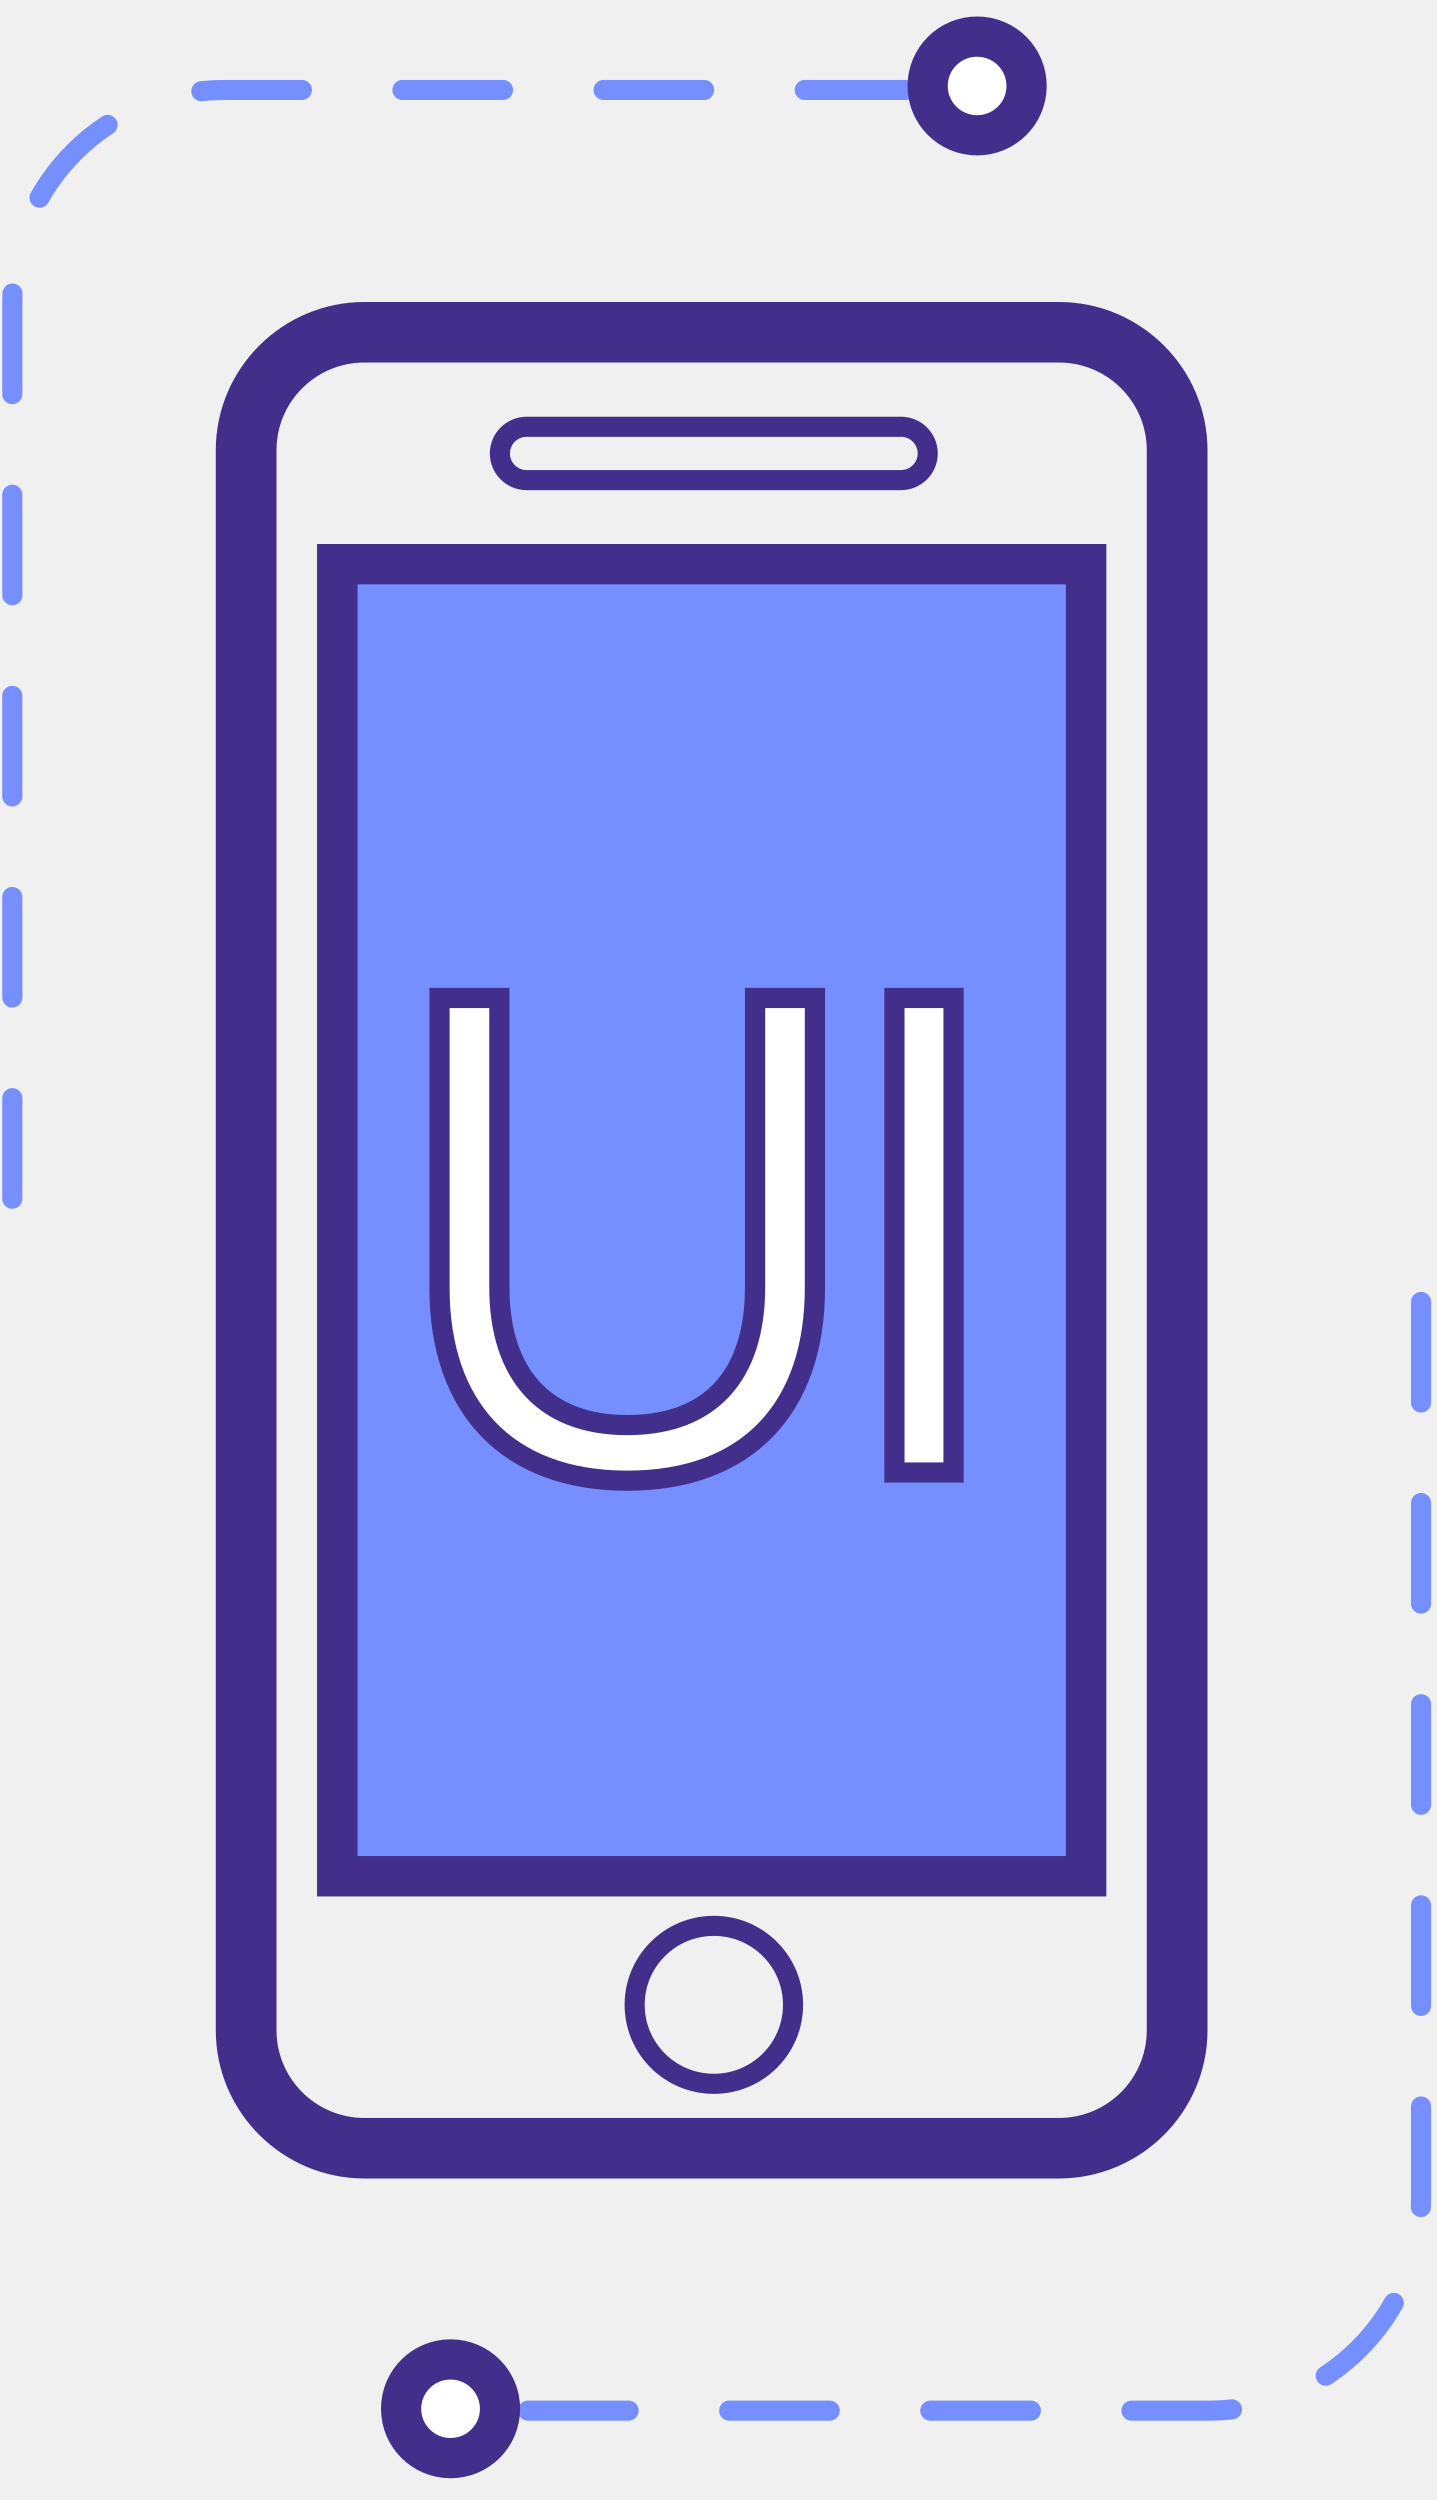
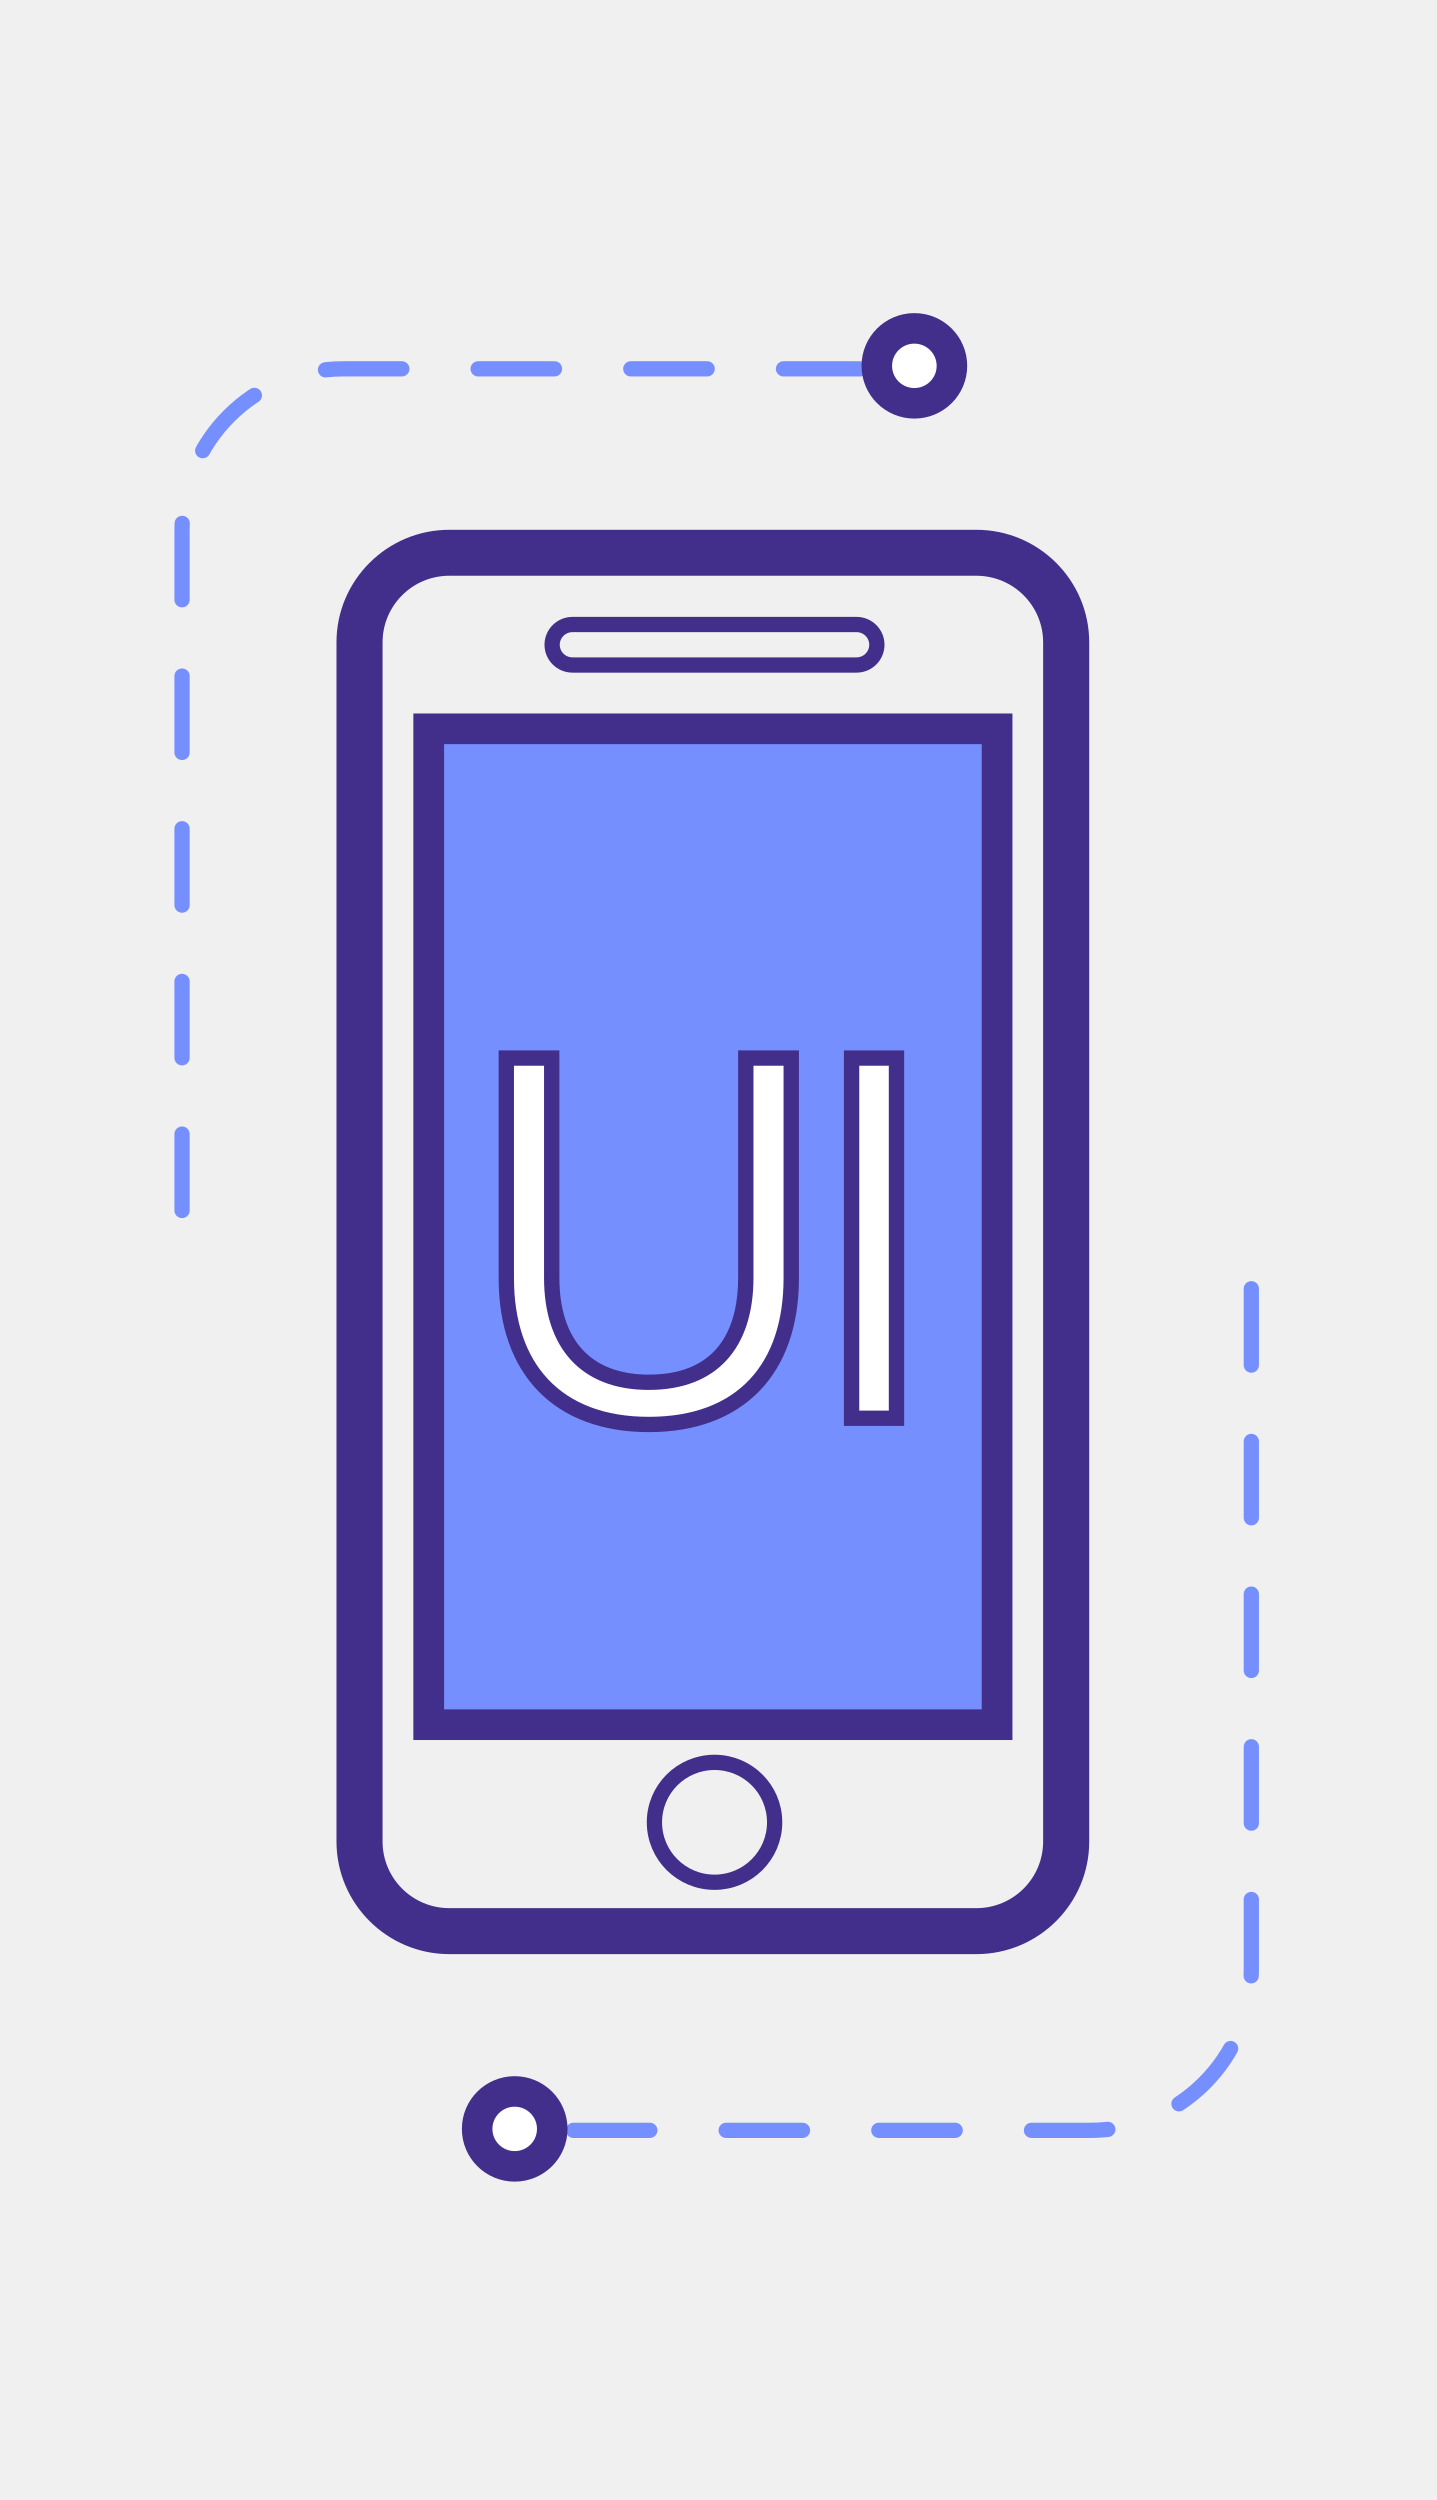
- <svg xmlns="http://www.w3.org/2000/svg" viewBox="0 0 50 87">
-   <defs />
-   <g id="cgPage-1" stroke="none" stroke-width="1" fill="none" fill-rule="evenodd">
-     <g id="cgicns-roadmap" transform="translate(-187, -193)">
-       <g id="cgico_06-copy" transform="translate(187, 194)">
-         <path d="M36.846,11.616 C38.537,11.616 39.908,12.983 39.908,14.67 L39.908,69.65 C39.908,71.337 38.538,72.705 36.846,72.705 L12.683,72.705 C10.992,72.705 9.622,71.337 9.622,69.65 L9.622,14.67 C9.622,12.983 10.992,11.616 12.683,11.616 L36.846,11.616 L36.846,11.616 Z M36.846,9.509 L12.683,9.509 C9.83,9.509 7.509,11.824 7.509,14.67 L7.509,69.65 C7.509,72.497 9.83,74.812 12.683,74.812 L36.846,74.812 C39.7,74.812 42.021,72.497 42.021,69.65 L42.021,14.67 C42.02,11.824 39.699,9.509 36.846,9.509 L36.846,9.509 Z" id="cgShape" fill="#422F8B" fill-rule="nonzero" />
-         <path d="M0.428,40.716 L0.428,9.49 C0.428,5.425 3.731,2.131 7.808,2.131 L32.54,2.131" id="cgShape" stroke="#768FFF" stroke-width="0.7" stroke-linecap="round" stroke-linejoin="round" stroke-dasharray="3.5,3.5" />
-         <path d="M49.453,44.306 L49.453,75.531 C49.453,79.596 46.15,82.891 42.073,82.891 L17.341,82.891" id="cgShape" stroke="#768FFF" stroke-width="0.7" stroke-linecap="round" stroke-linejoin="round" stroke-dasharray="3.5,3.5" />
-         <path d="M24.842,66.02 C26.364,66.02 27.598,67.25 27.598,68.768 C27.598,70.287 26.364,71.517 24.842,71.517 C23.319,71.517 22.086,70.287 22.086,68.768 C22.086,67.25 23.319,66.02 24.842,66.02 Z" id="cgShape" stroke="#422F8B" stroke-width="0.7" />
-         <path d="M34.003,0.274 C34.954,0.274 35.725,1.042 35.725,1.992 C35.725,2.941 34.954,3.709 34.003,3.709 C33.052,3.709 32.282,2.94 32.282,1.992 C32.282,1.043 33.052,0.274 34.003,0.274 Z" id="cgShape" stroke="#422F8B" stroke-width="1.4" fill="#FFFFFF" />
-         <path d="M15.679,81.108 C16.63,81.108 17.401,81.877 17.401,82.825 C17.401,83.775 16.63,84.543 15.679,84.543 C14.728,84.543 13.958,83.774 13.958,82.825 C13.958,81.877 14.728,81.108 15.679,81.108 Z" id="cgShape" stroke="#422F8B" stroke-width="1.4" fill="#FFFFFF" />
-         <path d="M18.327,13.852 L31.355,13.852 C31.868,13.852 32.285,14.268 32.285,14.78 C32.285,15.292 31.868,15.708 31.355,15.708 L18.327,15.708 C17.813,15.708 17.396,15.292 17.396,14.78 C17.396,14.268 17.813,13.852 18.327,13.852 Z" id="cgShape" stroke="#422F8B" stroke-width="0.7" />
-         <g id="cgGroup" transform="translate(10.56338, 17.56198)">
-           <rect id="cgRectangle-path" fill="#768FFF" x="1.175" y="1.071" width="26.058" height="45.66" />
-           <path d="M26.529,1.774 L26.529,46.029 L1.88,46.029 L1.88,1.774 L26.529,1.774 L26.529,1.774 Z M27.937,0.369 L0.47,0.369 L0.47,47.434 L27.937,47.434 L27.937,0.369 L27.937,0.369 Z" id="cgShape" fill="#422F8B" fill-rule="nonzero" />
+ <svg xmlns="http://www.w3.org/2000/svg" viewBox="0 0 50 87" id="svg2" version="1.1">
+   <defs id="defs8" />
+   <g id="cgPage-1" transform="matrix(0.7590244,0,0,0.7590244,6.010049,10.46035)" style="fill:none;fill-rule:evenodd;stroke:none;stroke-width:1">
+     <g id="cgicns-roadmap" transform="translate(-187,-193)">
+       <g id="cgico_06-copy" transform="translate(187,194)">
+         <path d="m 36.846,11.616 c 1.691,0 3.062,1.367 3.062,3.054 l 0,54.98 c 0,1.687 -1.37,3.054 -3.062,3.054 l -24.163,0 c -1.692,0 -3.061,-1.367 -3.061,-3.054 l 0,-54.98 c 0,-1.687 1.37,-3.054 3.061,-3.054 l 24.163,0 0,0 z m 0,-2.107 -24.163,0 c -2.853,0 -5.174,2.315 -5.174,5.161 l 0,54.98 c 0,2.846 2.321,5.162 5.174,5.162 l 24.163,0 c 2.854,0 5.175,-2.315 5.175,-5.162 l 0,-54.98 C 42.02,11.824 39.699,9.509 36.846,9.509 l 0,0 z" id="cgShape" style="fill:#422f8b;fill-rule:nonzero" />
+         <path d="m 0.428,40.716 0,-31.226 c 0,-4.065 3.303,-7.36 7.38,-7.36 l 24.732,0" id="path14" style="stroke:#768fff;stroke-width:0.7;stroke-linecap:round;stroke-linejoin:round;stroke-dasharray:3.5, 3.5" />
+         <path d="m 49.453,44.306 0,31.225 c 0,4.065 -3.303,7.36 -7.38,7.36 l -24.732,0" id="path16" style="stroke:#768fff;stroke-width:0.7;stroke-linecap:round;stroke-linejoin:round;stroke-dasharray:3.5, 3.5" />
+         <path d="m 24.842,66.02 c 1.523,0 2.756,1.23 2.756,2.747 0,1.519 -1.234,2.75 -2.756,2.75 -1.523,0 -2.756,-1.231 -2.756,-2.75 0,-1.517 1.233,-2.747 2.756,-2.747 z" id="path18" style="stroke:#422f8b;stroke-width:0.7" />
+         <path d="m 34.003,0.274 c 0.951,0 1.723,0.769 1.723,1.718 0,0.949 -0.772,1.718 -1.723,1.718 -0.951,0 -1.721,-0.769 -1.721,-1.718 0,-0.948 0.77,-1.718 1.721,-1.718 z" id="path20" style="fill:#ffffff;stroke:#422f8b;stroke-width:1.4" />
+         <path d="m 15.679,81.108 c 0.951,0 1.723,0.769 1.723,1.717 0,0.95 -0.772,1.718 -1.723,1.718 -0.951,0 -1.721,-0.769 -1.721,-1.718 0,-0.948 0.77,-1.717 1.721,-1.717 z" id="path22" style="fill:#ffffff;stroke:#422f8b;stroke-width:1.4" />
+         <path d="m 18.327,13.852 13.028,0 c 0.513,0 0.93,0.416 0.93,0.928 0,0.512 -0.417,0.928 -0.93,0.928 l -13.028,0 c -0.513,0 -0.931,-0.416 -0.931,-0.928 0,-0.512 0.418,-0.928 0.931,-0.928 z" id="path24" style="stroke:#422f8b;stroke-width:0.7" />
+         <g id="cgGroup" transform="translate(10.56338,17.56198)">
+           <rect id="cgRectangle-path" x="1.175" y="1.071" width="26.058" height="45.66" style="fill:#768fff" />
+           <path d="m 26.529,1.774 0,44.255 -24.649,0 0,-44.255 24.649,0 0,0 z m 1.408,-1.405 -27.467,0 0,47.065 27.467,0 0,-47.065 0,0 z" id="path28" style="fill:#422f8b;fill-rule:nonzero" />
        </g>
-         <g id="cgGroup" transform="translate(14.78873, 33.01653)" fill-rule="nonzero">
-           <path d="M7.037,17.512 C2.947,17.512 0.506,15.006 0.506,10.807 L0.506,0.712 L2.588,0.712 L2.588,10.783 C2.588,13.874 4.168,15.576 7.037,15.576 C9.907,15.576 11.487,13.874 11.487,10.783 L11.487,0.712 L13.57,0.712 L13.57,10.807 C13.57,15.068 11.189,17.512 7.037,17.512 Z" id="cgShape" fill="#FFFFFF" />
-           <path d="M13.218,1.064 L13.218,10.807 C13.218,14.718 11.126,17.161 7.038,17.161 C2.973,17.161 0.858,14.695 0.858,10.807 L0.858,1.064 L2.237,1.064 L2.237,10.783 C2.237,13.984 3.924,15.927 7.038,15.927 C10.176,15.927 11.84,13.983 11.84,10.783 L11.84,1.064 L13.218,1.064 L13.218,1.064 Z M13.923,0.361 L13.218,0.361 L11.84,0.361 L11.135,0.361 L11.135,1.064 L11.135,10.783 C11.135,12.81 10.424,15.225 7.038,15.225 C4.396,15.225 2.941,13.648 2.941,10.783 L2.941,1.064 L2.941,0.361 L2.237,0.361 L0.858,0.361 L0.154,0.361 L0.154,1.064 L0.154,10.807 C0.154,15.226 2.727,17.863 7.038,17.863 C11.349,17.863 13.923,15.226 13.923,10.807 L13.923,1.064 L13.923,0.361 L13.923,0.361 Z" id="cgShape" fill="#422F8B" />
+         <g id="g30" transform="translate(14.78873,33.01653)" style="fill-rule:nonzero">
+           <path d="m 7.037,17.512 c -4.09,0 -6.532,-2.506 -6.532,-6.705 l 0,-10.095 2.082,0 0,10.071 c 0,3.091 1.58,4.793 4.449,4.793 2.87,0 4.45,-1.702 4.45,-4.793 l 0,-10.071 2.082,0 0,10.095 c 7.04e-4,4.261 -2.38,6.705 -6.532,6.705 z" id="path32" style="fill:#ffffff" />
+           <path d="m 13.218,1.064 0,9.743 c 0,3.911 -2.092,6.354 -6.18,6.354 -4.065,0 -6.18,-2.466 -6.18,-6.354 l 0,-9.743 1.378,0 0,9.72 c 0,3.2 1.687,5.144 4.801,5.144 3.138,0 4.802,-1.944 4.802,-5.144 l 0,-9.72 1.378,0 0,0 z m 0.704,-0.702 -0.704,0 -1.378,0 -0.705,0 0,0.702 0,9.72 c 0,2.027 -0.711,4.442 -4.097,4.442 -2.642,0 -4.097,-1.577 -4.097,-4.442 l 0,-9.72 0,-0.702 -0.704,0 -1.378,0 -0.704,0 0,0.702 0,9.743 c 0,4.419 2.573,7.056 6.884,7.056 4.311,0 6.885,-2.638 6.885,-7.056 l 0,-9.743 0,-0.702 0,0 z" id="path34" style="fill:#422f8b" />
        </g>
-         <g id="cgGroup" transform="translate(30.28169, 33.01653)" fill-rule="nonzero">
-           <rect id="cgRectangle-path" fill="#FFFFFF" x="0.844" y="0.712" width="2.058" height="16.515" />
-           <path d="M2.55,1.064 L2.55,16.876 L1.196,16.876 L1.196,1.064 L2.55,1.064 L2.55,1.064 Z M3.254,0.361 L2.55,0.361 L1.196,0.361 L0.492,0.361 L0.492,1.064 L0.492,16.876 L0.492,17.578 L1.196,17.578 L2.55,17.578 L3.254,17.578 L3.254,16.876 L3.254,1.064 L3.254,0.361 L3.254,0.361 Z" id="cgShape" fill="#422F8B" />
+         <g id="g36" transform="translate(30.28169,33.01653)" style="fill-rule:nonzero">
+           <rect id="rect38" x="0.844" y="0.712" width="2.058" height="16.515" style="fill:#ffffff" />
+           <path d="m 2.55,1.064 0,15.812 -1.354,0 0,-15.812 1.354,0 0,0 z m 0.704,-0.702 -0.704,0 -1.354,0 -0.704,0 0,0.702 0,15.812 0,0.702 0.704,0 1.354,0 0.704,0 0,-0.702 0,-15.812 0,-0.702 0,0 z" id="path40" style="fill:#422f8b" />
        </g>
      </g>
    </g>
  </g>
</svg>
